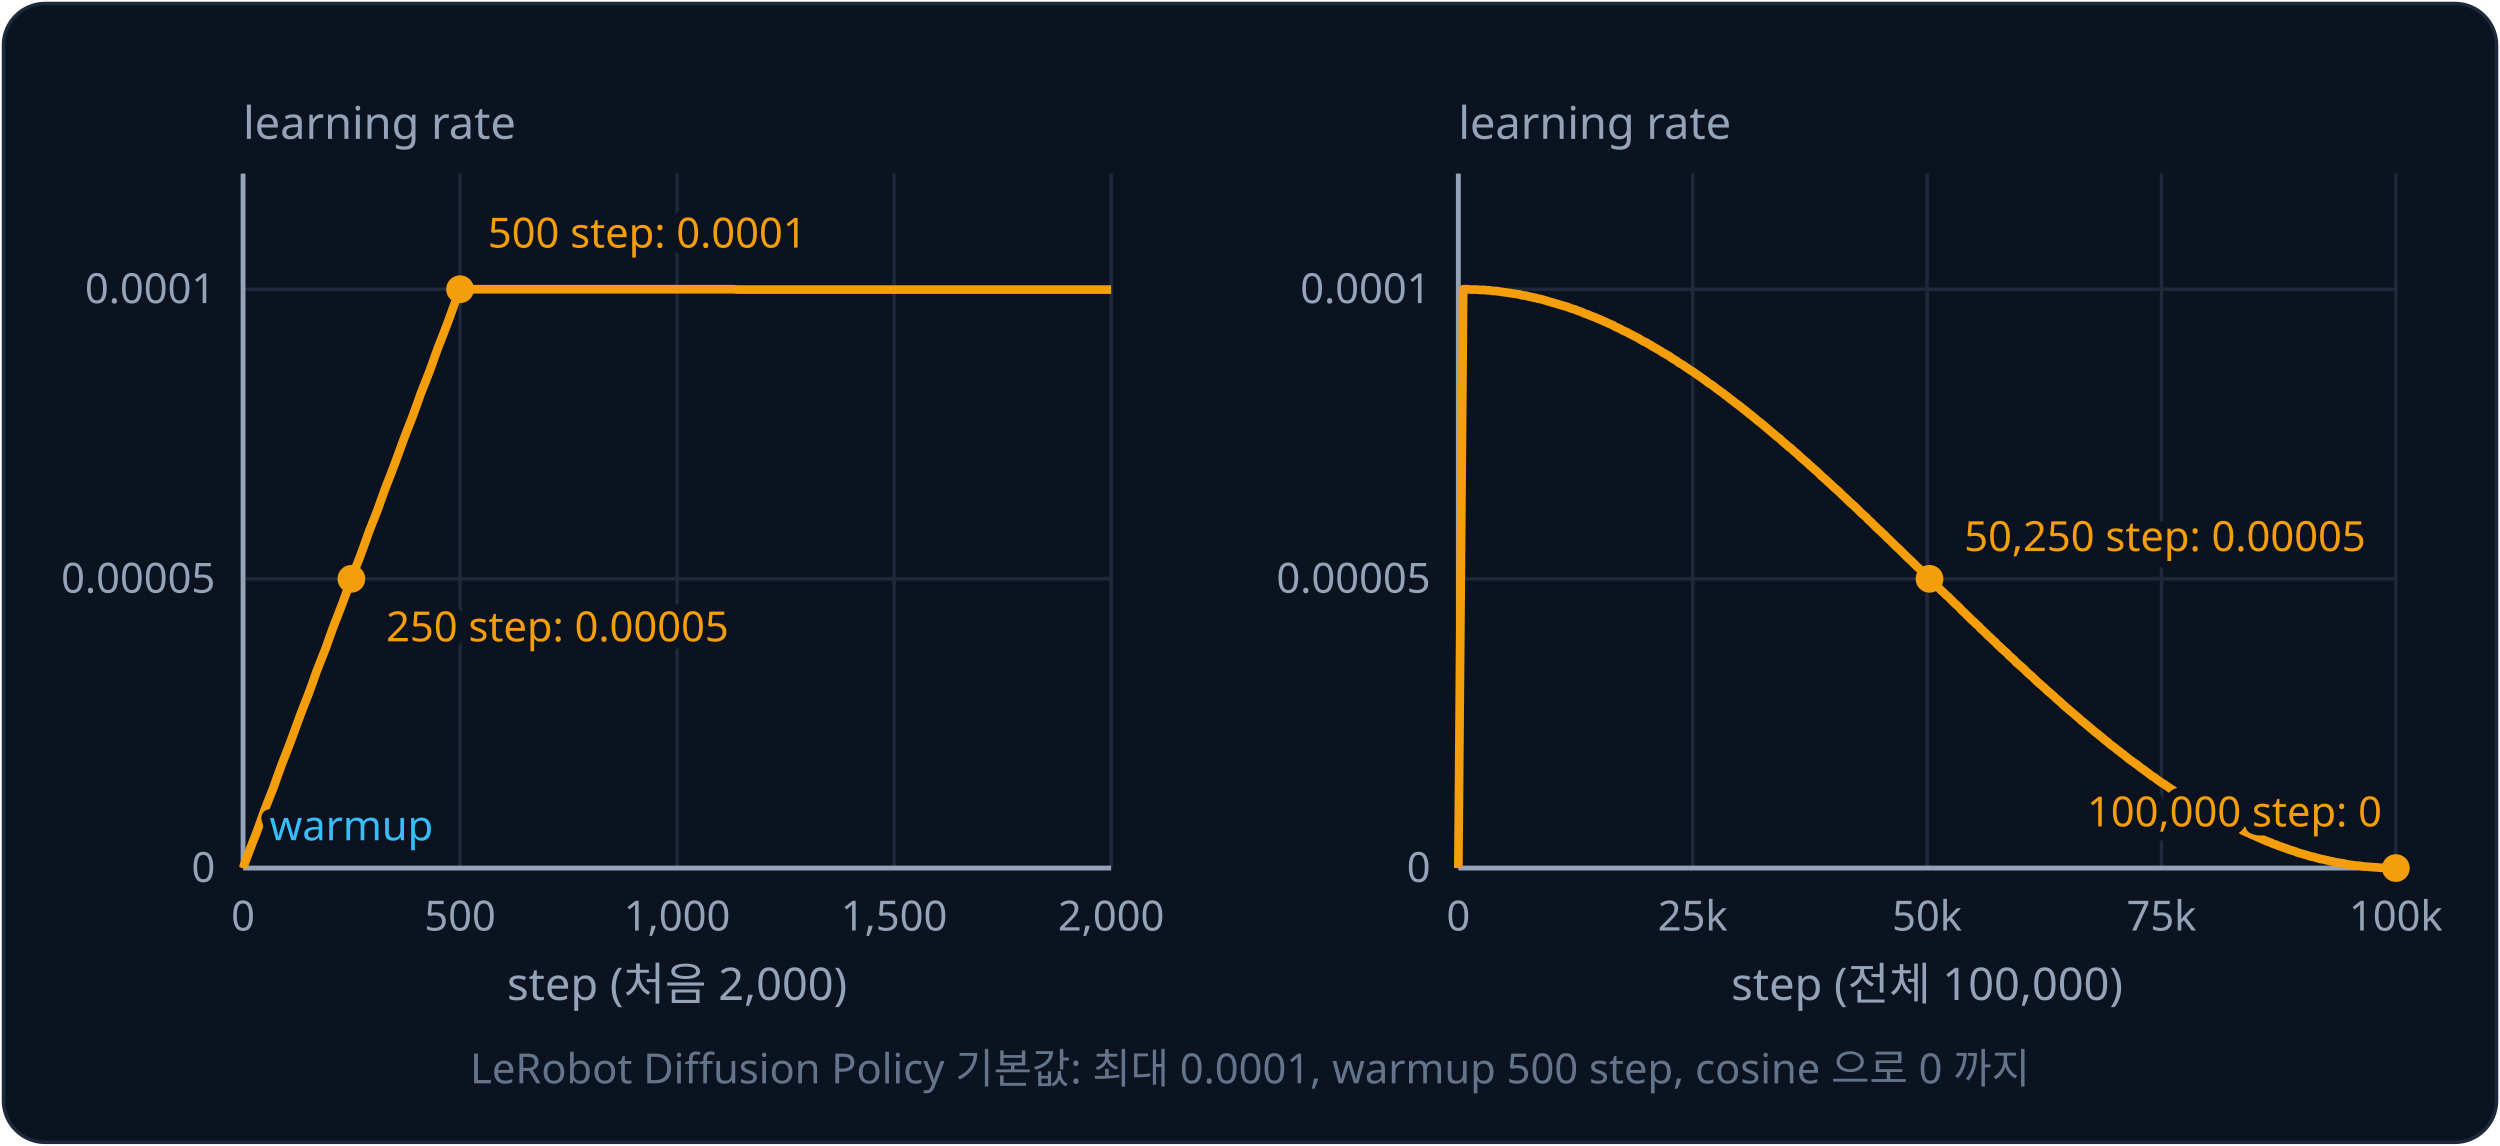
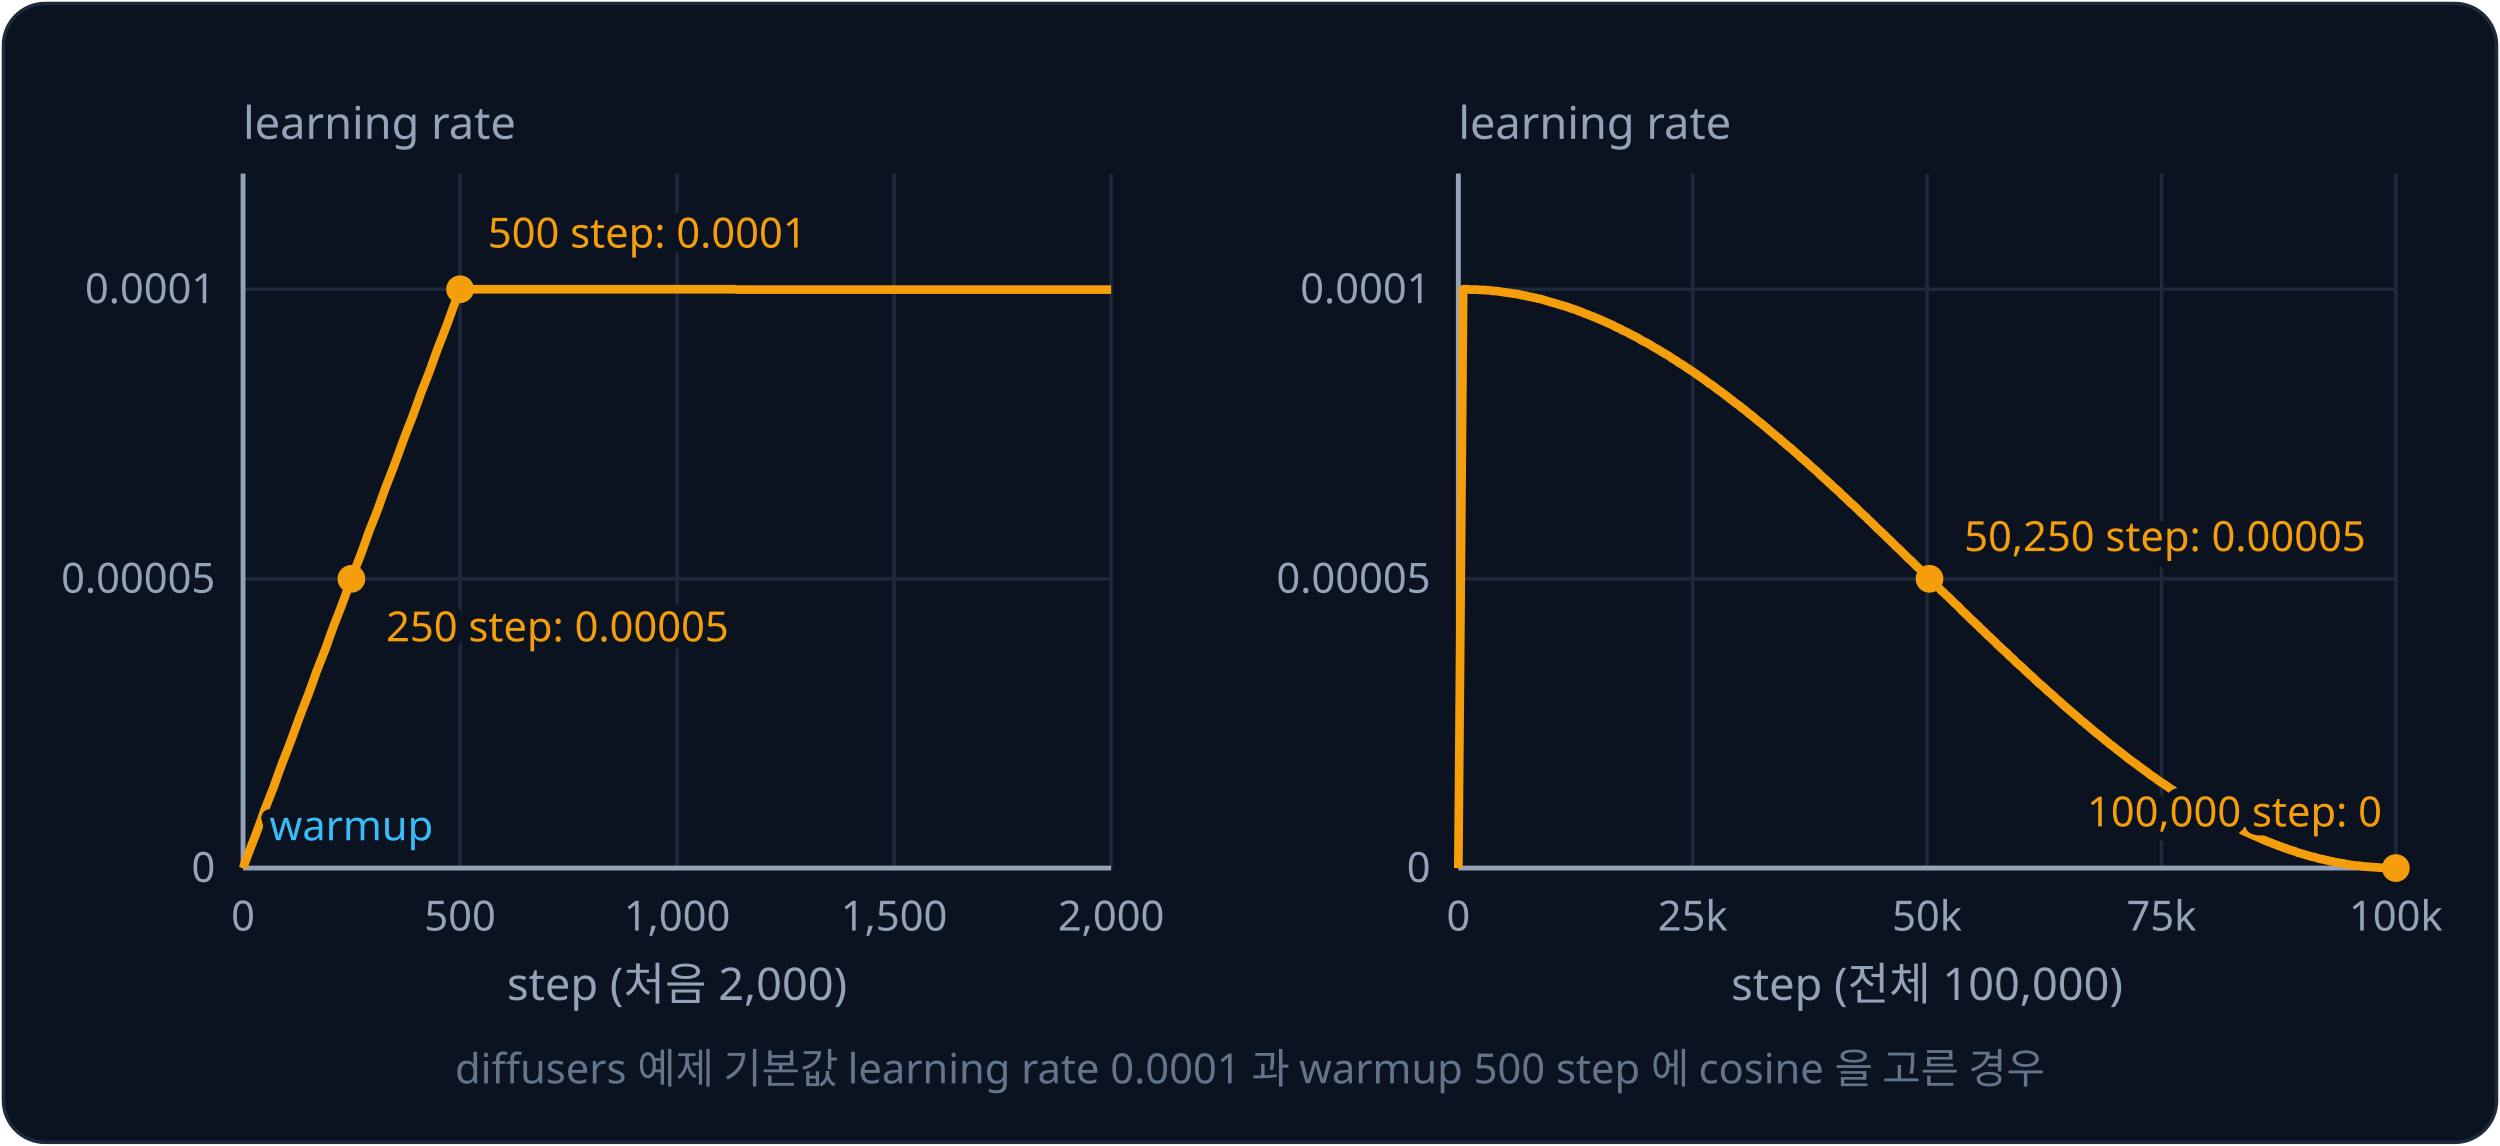
<svg xmlns="http://www.w3.org/2000/svg" viewBox="0 0 720 330" font-family="Pretendard, 'Apple SD Gothic Neo', 'Noto Sans KR', system-ui, sans-serif">
  <defs>
    <marker id="ar-gray" viewBox="0 0 10 10" refX="9" refY="5" markerWidth="7" markerHeight="7" orient="auto-start-reverse">
      <path d="M0,0 L10,5 L0,10 z" fill="#94a3b8" />
    </marker>
    <marker id="ar-amber" viewBox="0 0 10 10" refX="9" refY="5" markerWidth="7" markerHeight="7" orient="auto-start-reverse">
      <path d="M0,0 L10,5 L0,10 z" fill="#f59e0b" />
    </marker>
    <marker id="ar-sky" viewBox="0 0 10 10" refX="9" refY="5" markerWidth="7" markerHeight="7" orient="auto-start-reverse">
      <path d="M0,0 L10,5 L0,10 z" fill="#38bdf8" />
    </marker>
    <marker id="ar-green" viewBox="0 0 10 10" refX="9" refY="5" markerWidth="7" markerHeight="7" orient="auto-start-reverse">
      <path d="M0,0 L10,5 L0,10 z" fill="#34d399" />
    </marker>
    <marker id="ar-red" viewBox="0 0 10 10" refX="9" refY="5" markerWidth="7" markerHeight="7" orient="auto-start-reverse">
      <path d="M0,0 L10,5 L0,10 z" fill="#f87171" />
    </marker>
    <marker id="ar-violet" viewBox="0 0 10 10" refX="9" refY="5" markerWidth="7" markerHeight="7" orient="auto-start-reverse">
      <path d="M0,0 L10,5 L0,10 z" fill="#a78bfa" />
    </marker>
    <marker id="ar-fg" viewBox="0 0 10 10" refX="9" refY="5" markerWidth="7" markerHeight="7" orient="auto-start-reverse">
      <path d="M0,0 L10,5 L0,10 z" fill="#e2e8f0" />
    </marker>
  </defs>
  <rect x="1" y="1" width="718" height="328" rx="12" fill="#0b1220" stroke="#1e293b" />
  <line x1="70.0" y1="250.0" x2="320.0" y2="250.0" stroke="#1e293b" stroke-width="1.0" />
  <line x1="70.0" y1="166.7" x2="320.0" y2="166.7" stroke="#1e293b" stroke-width="1.0" />
  <line x1="70.0" y1="83.3" x2="320.0" y2="83.3" stroke="#1e293b" stroke-width="1.0" />
  <line x1="70.0" y1="50.0" x2="70.0" y2="250.0" stroke="#1e293b" stroke-width="1.0" />
  <line x1="132.5" y1="50.0" x2="132.5" y2="250.0" stroke="#1e293b" stroke-width="1.0" />
  <line x1="195.0" y1="50.0" x2="195.0" y2="250.0" stroke="#1e293b" stroke-width="1.0" />
  <line x1="257.5" y1="50.0" x2="257.5" y2="250.0" stroke="#1e293b" stroke-width="1.0" />
  <line x1="320.0" y1="50.0" x2="320.0" y2="250.0" stroke="#1e293b" stroke-width="1.0" />
  <line x1="70.0" y1="250.0" x2="320.0" y2="250.0" stroke="#94a3b8" stroke-width="1.4" />
  <line x1="70.0" y1="50.0" x2="70.0" y2="250.0" stroke="#94a3b8" stroke-width="1.4" />
  <text x="70.0" y="268.0" fill="#94a3b8" font-size="12" text-anchor="middle">0</text>
  <text x="132.5" y="268.0" fill="#94a3b8" font-size="12" text-anchor="middle">500</text>
  <text x="195.0" y="268.0" fill="#94a3b8" font-size="12" text-anchor="middle">1,000</text>
  <text x="257.5" y="268.0" fill="#94a3b8" font-size="12" text-anchor="middle">1,500</text>
  <text x="320.0" y="268.0" fill="#94a3b8" font-size="12" text-anchor="middle">2,000</text>
  <text x="62.0" y="254.0" fill="#94a3b8" font-size="12" text-anchor="end">0</text>
  <text x="62.0" y="170.7" fill="#94a3b8" font-size="12" text-anchor="end">0.00005</text>
  <text x="62.0" y="87.3" fill="#94a3b8" font-size="12" text-anchor="end">0.0001</text>
  <text x="195.0" y="288.0" fill="#94a3b8" font-size="13" text-anchor="middle">step (처음 2,000)</text>
  <text x="70.0" y="40.0" fill="#94a3b8" font-size="13" text-anchor="start">learning rate</text>
  <polyline points="70.0,250.0 71.2,246.7 72.5,243.3 73.8,240.0 75.0,236.7 76.2,233.3 77.5,230.0 78.8,226.7 80.0,223.3 81.2,220.0 82.5,216.7 83.8,213.3 85.0,210.0 86.2,206.7 87.5,203.3 88.8,200.0 90.0,196.7 91.2,193.3 92.5,190.0 93.8,186.7 95.0,183.3 96.2,180.0 97.5,176.7 98.8,173.3 100.0,170.0 101.2,166.7 102.5,163.3 103.8,160.0 105.0,156.7 106.2,153.3 107.5,150.0 108.8,146.7 110.0,143.3 111.2,140.0 112.5,136.7 113.8,133.3 115.0,130.0 116.2,126.7 117.5,123.3 118.8,120.0 120.0,116.7 121.2,113.3 122.5,110.0 123.8,106.7 125.0,103.3 126.2,100.0 127.5,96.7 128.8,93.3 130.0,90.0 131.2,86.7 132.5,83.3 133.8,83.3 135.0,83.3 136.2,83.3 137.5,83.3 138.8,83.3 140.0,83.3 141.2,83.3 142.5,83.3 143.8,83.3 145.0,83.3 146.2,83.3 147.5,83.3 148.8,83.3 150.0,83.3 151.2,83.3 152.5,83.3 153.8,83.3 155.0,83.3 156.2,83.3 157.5,83.3 158.8,83.3 160.0,83.3 161.2,83.3 162.5,83.3 163.8,83.3 165.0,83.3 166.2,83.3 167.5,83.3 168.8,83.3 170.0,83.3 171.2,83.3 172.5,83.3 173.8,83.3 175.0,83.3 176.2,83.3 177.5,83.3 178.8,83.3 180.0,83.3 181.2,83.3 182.5,83.3 183.8,83.3 185.0,83.3 186.2,83.3 187.5,83.3 188.8,83.3 190.0,83.3 191.2,83.3 192.5,83.3 193.8,83.3 195.0,83.3 196.2,83.3 197.5,83.3 198.8,83.3 200.0,83.3 201.2,83.3 202.5,83.3 203.8,83.3 205.0,83.3 206.2,83.3 207.5,83.3 208.8,83.3 210.0,83.3 211.2,83.3 212.5,83.4 213.8,83.4 215.0,83.4 216.2,83.4 217.5,83.4 218.8,83.4 220.0,83.4 221.2,83.4 222.5,83.4 223.8,83.4 225.0,83.4 226.2,83.4 227.5,83.4 228.8,83.4 230.0,83.4 231.2,83.4 232.5,83.4 233.8,83.4 235.0,83.4 236.2,83.4 237.5,83.4 238.8,83.4 240.0,83.4 241.2,83.4 242.5,83.4 243.8,83.4 245.0,83.4 246.2,83.4 247.5,83.4 248.8,83.4 250.0,83.4 251.2,83.4 252.5,83.4 253.8,83.4 255.0,83.4 256.2,83.4 257.5,83.4 258.8,83.4 260.0,83.4 261.2,83.4 262.5,83.4 263.8,83.4 265.0,83.4 266.2,83.4 267.5,83.4 268.8,83.4 270.0,83.4 271.2,83.4 272.5,83.4 273.8,83.4 275.0,83.4 276.2,83.4 277.5,83.4 278.8,83.4 280.0,83.4 281.2,83.4 282.5,83.4 283.8,83.4 285.0,83.4 286.2,83.4 287.5,83.4 288.8,83.4 290.0,83.4 291.2,83.4 292.5,83.4 293.8,83.4 295.0,83.4 296.2,83.4 297.5,83.4 298.8,83.4 300.0,83.4 301.2,83.4 302.5,83.4 303.8,83.4 305.0,83.4 306.2,83.4 307.5,83.4 308.8,83.4 310.0,83.4 311.2,83.4 312.5,83.4 313.8,83.4 315.0,83.4 316.2,83.4 317.5,83.4 318.8,83.4 320.0,83.4" fill="none" stroke="#f59e0b" stroke-width="2.5" stroke-linejoin="round" />
  <circle cx="101.2" cy="166.7" r="4" fill="#f59e0b" />
  <text x="111.2" y="184.7" fill="#f59e0b" font-size="12" text-anchor="start" stroke="#0b1220" stroke-width="5" stroke-linejoin="round" paint-order="stroke">250 step: 0.00005</text>
  <circle cx="132.5" cy="83.3" r="4" fill="#f59e0b" />
  <text x="140.5" y="71.3" fill="#f59e0b" font-size="12" text-anchor="start" stroke="#0b1220" stroke-width="5" stroke-linejoin="round" paint-order="stroke">500 step: 0.0001</text>
  <text x="101.2" y="242.0" fill="#38bdf8" font-size="12" text-anchor="middle" stroke="#0b1220" stroke-width="5" stroke-linejoin="round" paint-order="stroke">warmup</text>
  <line x1="420.0" y1="250.0" x2="690.0" y2="250.0" stroke="#1e293b" stroke-width="1.0" />
  <line x1="420.0" y1="166.7" x2="690.0" y2="166.7" stroke="#1e293b" stroke-width="1.0" />
  <line x1="420.0" y1="83.3" x2="690.0" y2="83.3" stroke="#1e293b" stroke-width="1.0" />
  <line x1="420.0" y1="50.0" x2="420.0" y2="250.0" stroke="#1e293b" stroke-width="1.0" />
  <line x1="487.5" y1="50.0" x2="487.5" y2="250.0" stroke="#1e293b" stroke-width="1.0" />
  <line x1="555.0" y1="50.0" x2="555.0" y2="250.0" stroke="#1e293b" stroke-width="1.0" />
  <line x1="622.5" y1="50.0" x2="622.5" y2="250.0" stroke="#1e293b" stroke-width="1.0" />
  <line x1="690.0" y1="50.0" x2="690.0" y2="250.0" stroke="#1e293b" stroke-width="1.0" />
  <line x1="420.0" y1="250.0" x2="690.0" y2="250.0" stroke="#94a3b8" stroke-width="1.4" />
  <line x1="420.0" y1="50.0" x2="420.0" y2="250.0" stroke="#94a3b8" stroke-width="1.4" />
  <text x="420.0" y="268.0" fill="#94a3b8" font-size="12" text-anchor="middle">0</text>
  <text x="487.5" y="268.0" fill="#94a3b8" font-size="12" text-anchor="middle">25k</text>
  <text x="555.0" y="268.0" fill="#94a3b8" font-size="12" text-anchor="middle">50k</text>
  <text x="622.5" y="268.0" fill="#94a3b8" font-size="12" text-anchor="middle">75k</text>
  <text x="690.0" y="268.0" fill="#94a3b8" font-size="12" text-anchor="middle">100k</text>
  <text x="412.0" y="254.0" fill="#94a3b8" font-size="12" text-anchor="end">0</text>
  <text x="412.0" y="170.7" fill="#94a3b8" font-size="12" text-anchor="end">0.00005</text>
  <text x="412.0" y="87.3" fill="#94a3b8" font-size="12" text-anchor="end">0.0001</text>
  <text x="555.0" y="288.0" fill="#94a3b8" font-size="13" text-anchor="middle">step (전체 100,000)</text>
  <text x="420.0" y="40.0" fill="#94a3b8" font-size="13" text-anchor="start">learning rate</text>
  <polyline points="420.0,250.0 420.7,166.7 421.4,83.3 422.0,83.3 422.7,83.3 423.4,83.4 424.1,83.4 424.7,83.4 425.4,83.4 426.1,83.5 426.8,83.5 427.4,83.5 428.1,83.6 428.8,83.6 429.4,83.7 430.1,83.8 430.8,83.8 431.5,83.9 432.1,84.0 432.8,84.1 433.5,84.2 434.2,84.3 434.9,84.4 435.5,84.5 436.2,84.6 436.9,84.7 437.6,84.8 438.2,85.0 438.9,85.1 439.6,85.2 440.2,85.4 440.9,85.5 441.6,85.7 442.3,85.8 442.9,86.0 443.6,86.1 444.3,86.3 445.0,86.5 445.6,86.7 446.3,86.9 447.0,87.1 447.7,87.3 448.4,87.5 449.0,87.7 449.7,87.9 450.4,88.1 451.1,88.3 451.7,88.5 452.4,88.8 453.1,89.0 453.8,89.2 454.4,89.5 455.1,89.7 455.8,90.0 456.4,90.3 457.1,90.5 457.8,90.8 458.5,91.1 459.1,91.3 459.8,91.6 460.5,91.9 461.2,92.2 461.9,92.5 462.5,92.8 463.2,93.1 463.9,93.4 464.6,93.7 465.2,94.1 465.9,94.4 466.6,94.7 467.2,95.1 467.9,95.4 468.6,95.7 469.3,96.1 469.9,96.4 470.6,96.8 471.3,97.1 472.0,97.5 472.6,97.9 473.3,98.3 474.0,98.6 474.7,99.0 475.4,99.4 476.0,99.8 476.7,100.2 477.4,100.6 478.1,101.0 478.7,101.4 479.4,101.8 480.1,102.2 480.8,102.6 481.4,103.1 482.1,103.5 482.8,103.9 483.4,104.4 484.1,104.8 484.8,105.2 485.5,105.7 486.1,106.1 486.8,106.6 487.5,107.0 488.2,107.5 488.9,108.0 489.5,108.4 490.2,108.9 490.9,109.4 491.6,109.9 492.2,110.4 492.9,110.8 493.6,111.3 494.2,111.8 494.9,112.3 495.6,112.8 496.3,113.3 496.9,113.8 497.6,114.3 498.3,114.9 499.0,115.4 499.6,115.9 500.3,116.4 501.0,116.9 501.7,117.5 502.4,118.0 503.0,118.5 503.7,119.1 504.4,119.6 505.1,120.2 505.7,120.7 506.4,121.3 507.1,121.8 507.8,122.4 508.4,122.9 509.1,123.5 509.8,124.1 510.4,124.6 511.1,125.2 511.8,125.8 512.5,126.3 513.1,126.9 513.8,127.5 514.5,128.1 515.2,128.7 515.9,129.2 516.5,129.8 517.2,130.4 517.9,131.0 518.5,131.6 519.2,132.2 519.9,132.8 520.6,133.4 521.2,134.0 521.9,134.6 522.6,135.2 523.3,135.8 524.0,136.5 524.6,137.1 525.3,137.7 526.0,138.3 526.6,138.9 527.3,139.5 528.0,140.2 528.7,140.8 529.4,141.4 530.0,142.0 530.7,142.7 531.4,143.3 532.0,143.9 532.7,144.6 533.4,145.2 534.1,145.8 534.8,146.5 535.4,147.1 536.1,147.8 536.8,148.4 537.5,149.0 538.1,149.7 538.8,150.3 539.5,151.0 540.1,151.6 540.8,152.3 541.5,152.9 542.2,153.6 542.9,154.2 543.5,154.9 544.2,155.5 544.9,156.2 545.5,156.8 546.2,157.5 546.9,158.1 547.6,158.8 548.2,159.4 548.9,160.1 549.6,160.8 550.3,161.4 551.0,162.1 551.6,162.7 552.3,163.4 553.0,164.0 553.6,164.7 554.3,165.4 555.0,166.0 555.7,166.7 556.4,167.3 557.0,168.0 557.7,168.6 558.4,169.3 559.0,170.0 559.7,170.6 560.4,171.3 561.1,171.9 561.8,172.6 562.4,173.2 563.1,173.9 563.8,174.5 564.5,175.2 565.1,175.9 565.8,176.5 566.5,177.2 567.1,177.8 567.8,178.5 568.5,179.1 569.2,179.8 569.9,180.4 570.5,181.1 571.2,181.7 571.9,182.4 572.5,183.0 573.2,183.6 573.9,184.3 574.6,184.9 575.2,185.6 575.9,186.2 576.6,186.9 577.3,187.5 578.0,188.1 578.6,188.8 579.3,189.4 580.0,190.0 580.6,190.7 581.3,191.3 582.0,191.9 582.7,192.5 583.4,193.2 584.0,193.8 584.7,194.4 585.4,195.0 586.0,195.6 586.7,196.3 587.4,196.9 588.1,197.5 588.8,198.1 589.4,198.7 590.1,199.3 590.8,199.9 591.5,200.5 592.1,201.1 592.8,201.7 593.5,202.3 594.1,202.9 594.8,203.5 595.5,204.1 596.2,204.7 596.9,205.3 597.5,205.8 598.2,206.4 598.9,207.0 599.5,207.6 600.2,208.1 600.9,208.7 601.6,209.3 602.2,209.8 602.9,210.4 603.6,211.0 604.3,211.5 605.0,212.1 605.6,212.6 606.3,213.2 607.0,213.7 607.6,214.3 608.3,214.8 609.0,215.3 609.7,215.9 610.4,216.4 611.0,216.9 611.7,217.4 612.4,218.0 613.0,218.5 613.7,219.0 614.4,219.5 615.1,220.0 615.8,220.5 616.4,221.0 617.1,221.5 617.8,222.0 618.5,222.5 619.1,223.0 619.8,223.5 620.5,223.9 621.1,224.4 621.8,224.9 622.5,225.4 623.2,225.8 623.9,226.3 624.5,226.7 625.2,227.2 625.9,227.6 626.5,228.1 627.2,228.5 627.9,229.0 628.6,229.4 629.2,229.8 629.9,230.3 630.6,230.7 631.3,231.1 632.0,231.5 632.6,231.9 633.3,232.3 634.0,232.7 634.6,233.1 635.3,233.5 636.0,233.9 636.7,234.3 637.4,234.7 638.0,235.1 638.7,235.4 639.4,235.8 640.0,236.2 640.7,236.5 641.4,236.9 642.1,237.3 642.8,237.6 643.4,237.9 644.1,238.3 644.8,238.6 645.5,238.9 646.1,239.3 646.8,239.6 647.5,239.9 648.1,240.2 648.8,240.5 649.5,240.8 650.2,241.1 650.9,241.4 651.5,241.7 652.2,242.0 652.9,242.3 653.5,242.5 654.2,242.8 654.9,243.1 655.6,243.3 656.2,243.6 656.9,243.8 657.6,244.1 658.3,244.3 659.0,244.6 659.6,244.8 660.3,245.0 661.0,245.2 661.6,245.5 662.3,245.7 663.0,245.9 663.7,246.1 664.4,246.3 665.0,246.5 665.7,246.7 666.4,246.8 667.0,247.0 667.7,247.2 668.4,247.4 669.1,247.5 669.8,247.7 670.4,247.8 671.1,248.0 671.8,248.1 672.5,248.3 673.1,248.4 673.8,248.5 674.5,248.6 675.1,248.7 675.8,248.9 676.5,249.0 677.2,249.1 677.9,249.2 678.5,249.3 679.2,249.3 679.9,249.4 680.5,249.5 681.2,249.6 681.9,249.6 682.6,249.7 683.2,249.7 683.9,249.8 684.6,249.8 685.3,249.9 686.0,249.9 686.6,249.9 687.3,250.0 688.0,250.0 688.6,250.0 689.3,250.0 690.0,250.0" fill="none" stroke="#f59e0b" stroke-width="2.5" stroke-linejoin="round" />
  <circle cx="555.7" cy="166.7" r="4" fill="#f59e0b" />
  <text x="565.7" y="158.7" fill="#f59e0b" font-size="12" text-anchor="start" stroke="#0b1220" stroke-width="5" stroke-linejoin="round" paint-order="stroke">50,250 step: 0.00005</text>
  <circle cx="690.0" cy="250.0" r="4" fill="#f59e0b" />
  <text x="686.0" y="238.0" fill="#f59e0b" font-size="12" text-anchor="end" stroke="#0b1220" stroke-width="5" stroke-linejoin="round" paint-order="stroke">100,000 step: 0</text>
-   <text x="360.0" y="312.0" fill="#64748b" font-size="12" text-anchor="middle">LeRobot Diffusion Policy 기본값: 최대 0.0001, warmup 500 step, cosine 으로 0 까지</text>
+   <text x="360.0" y="312.0" fill="#64748b" font-size="12" text-anchor="middle">diffusers 예제 기본값 learning rate 0.0001 과 warmup 500 step 에 cosine 을 고른 경우</text>
</svg>
